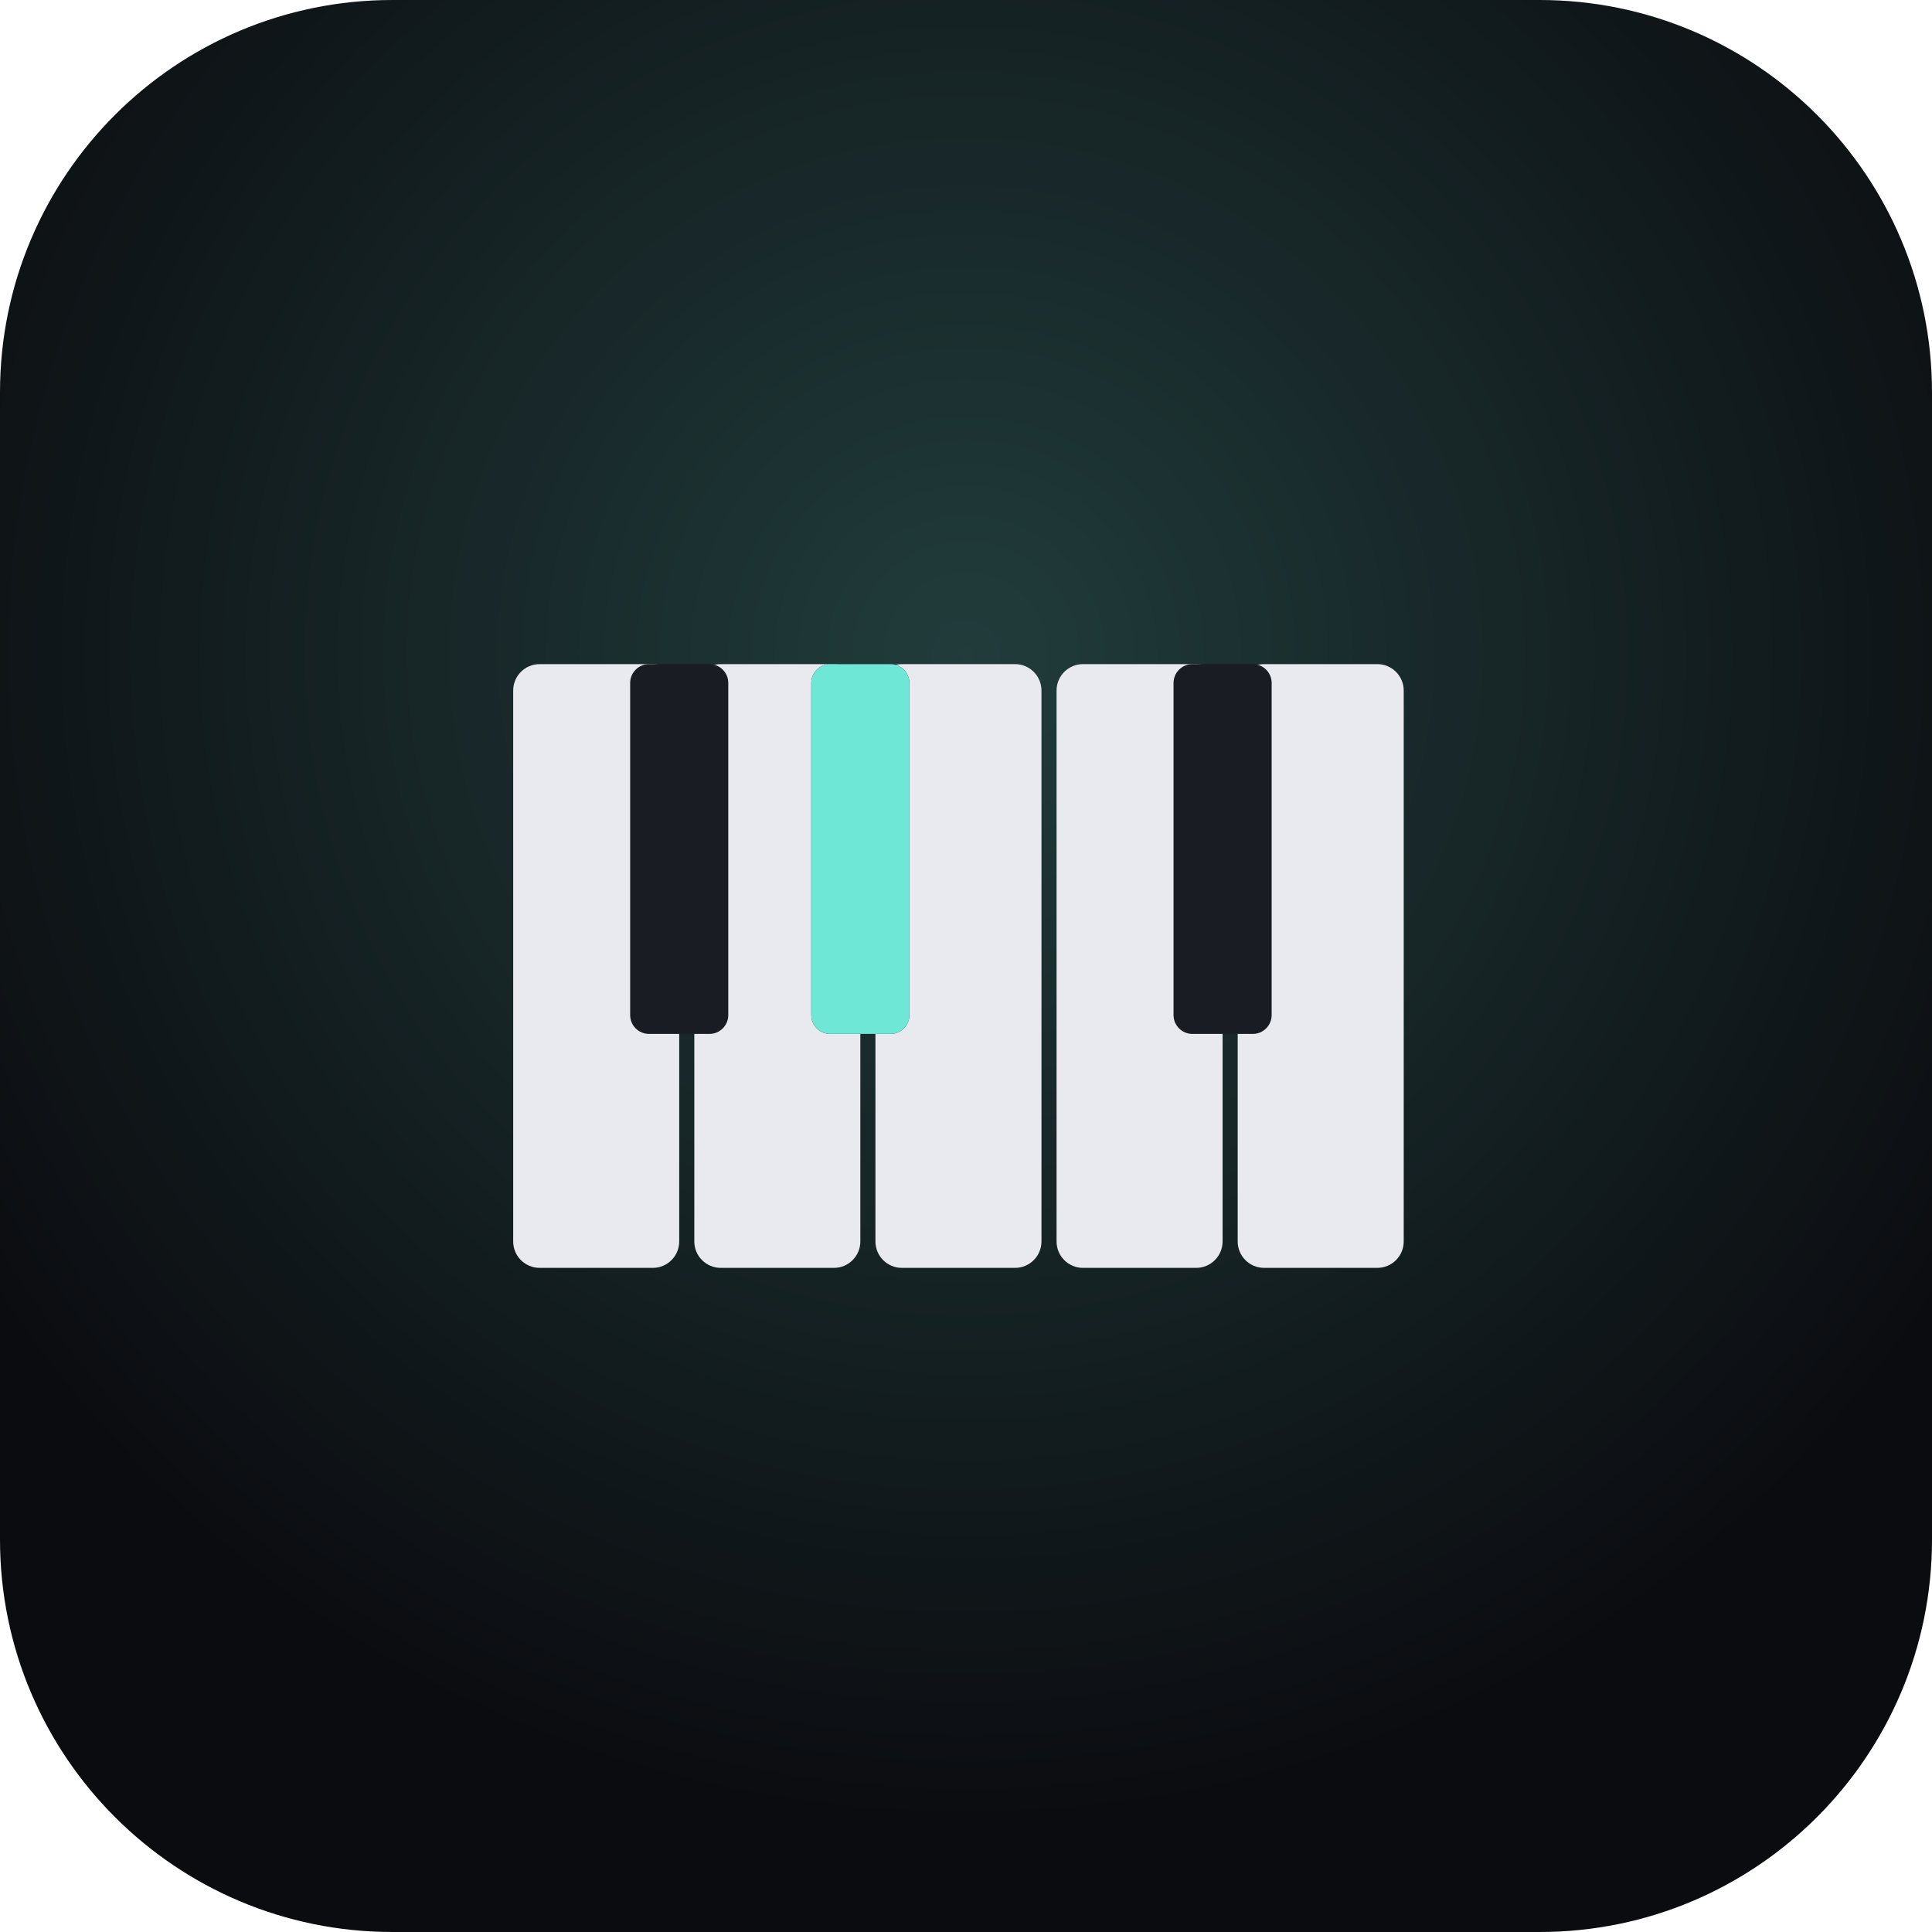
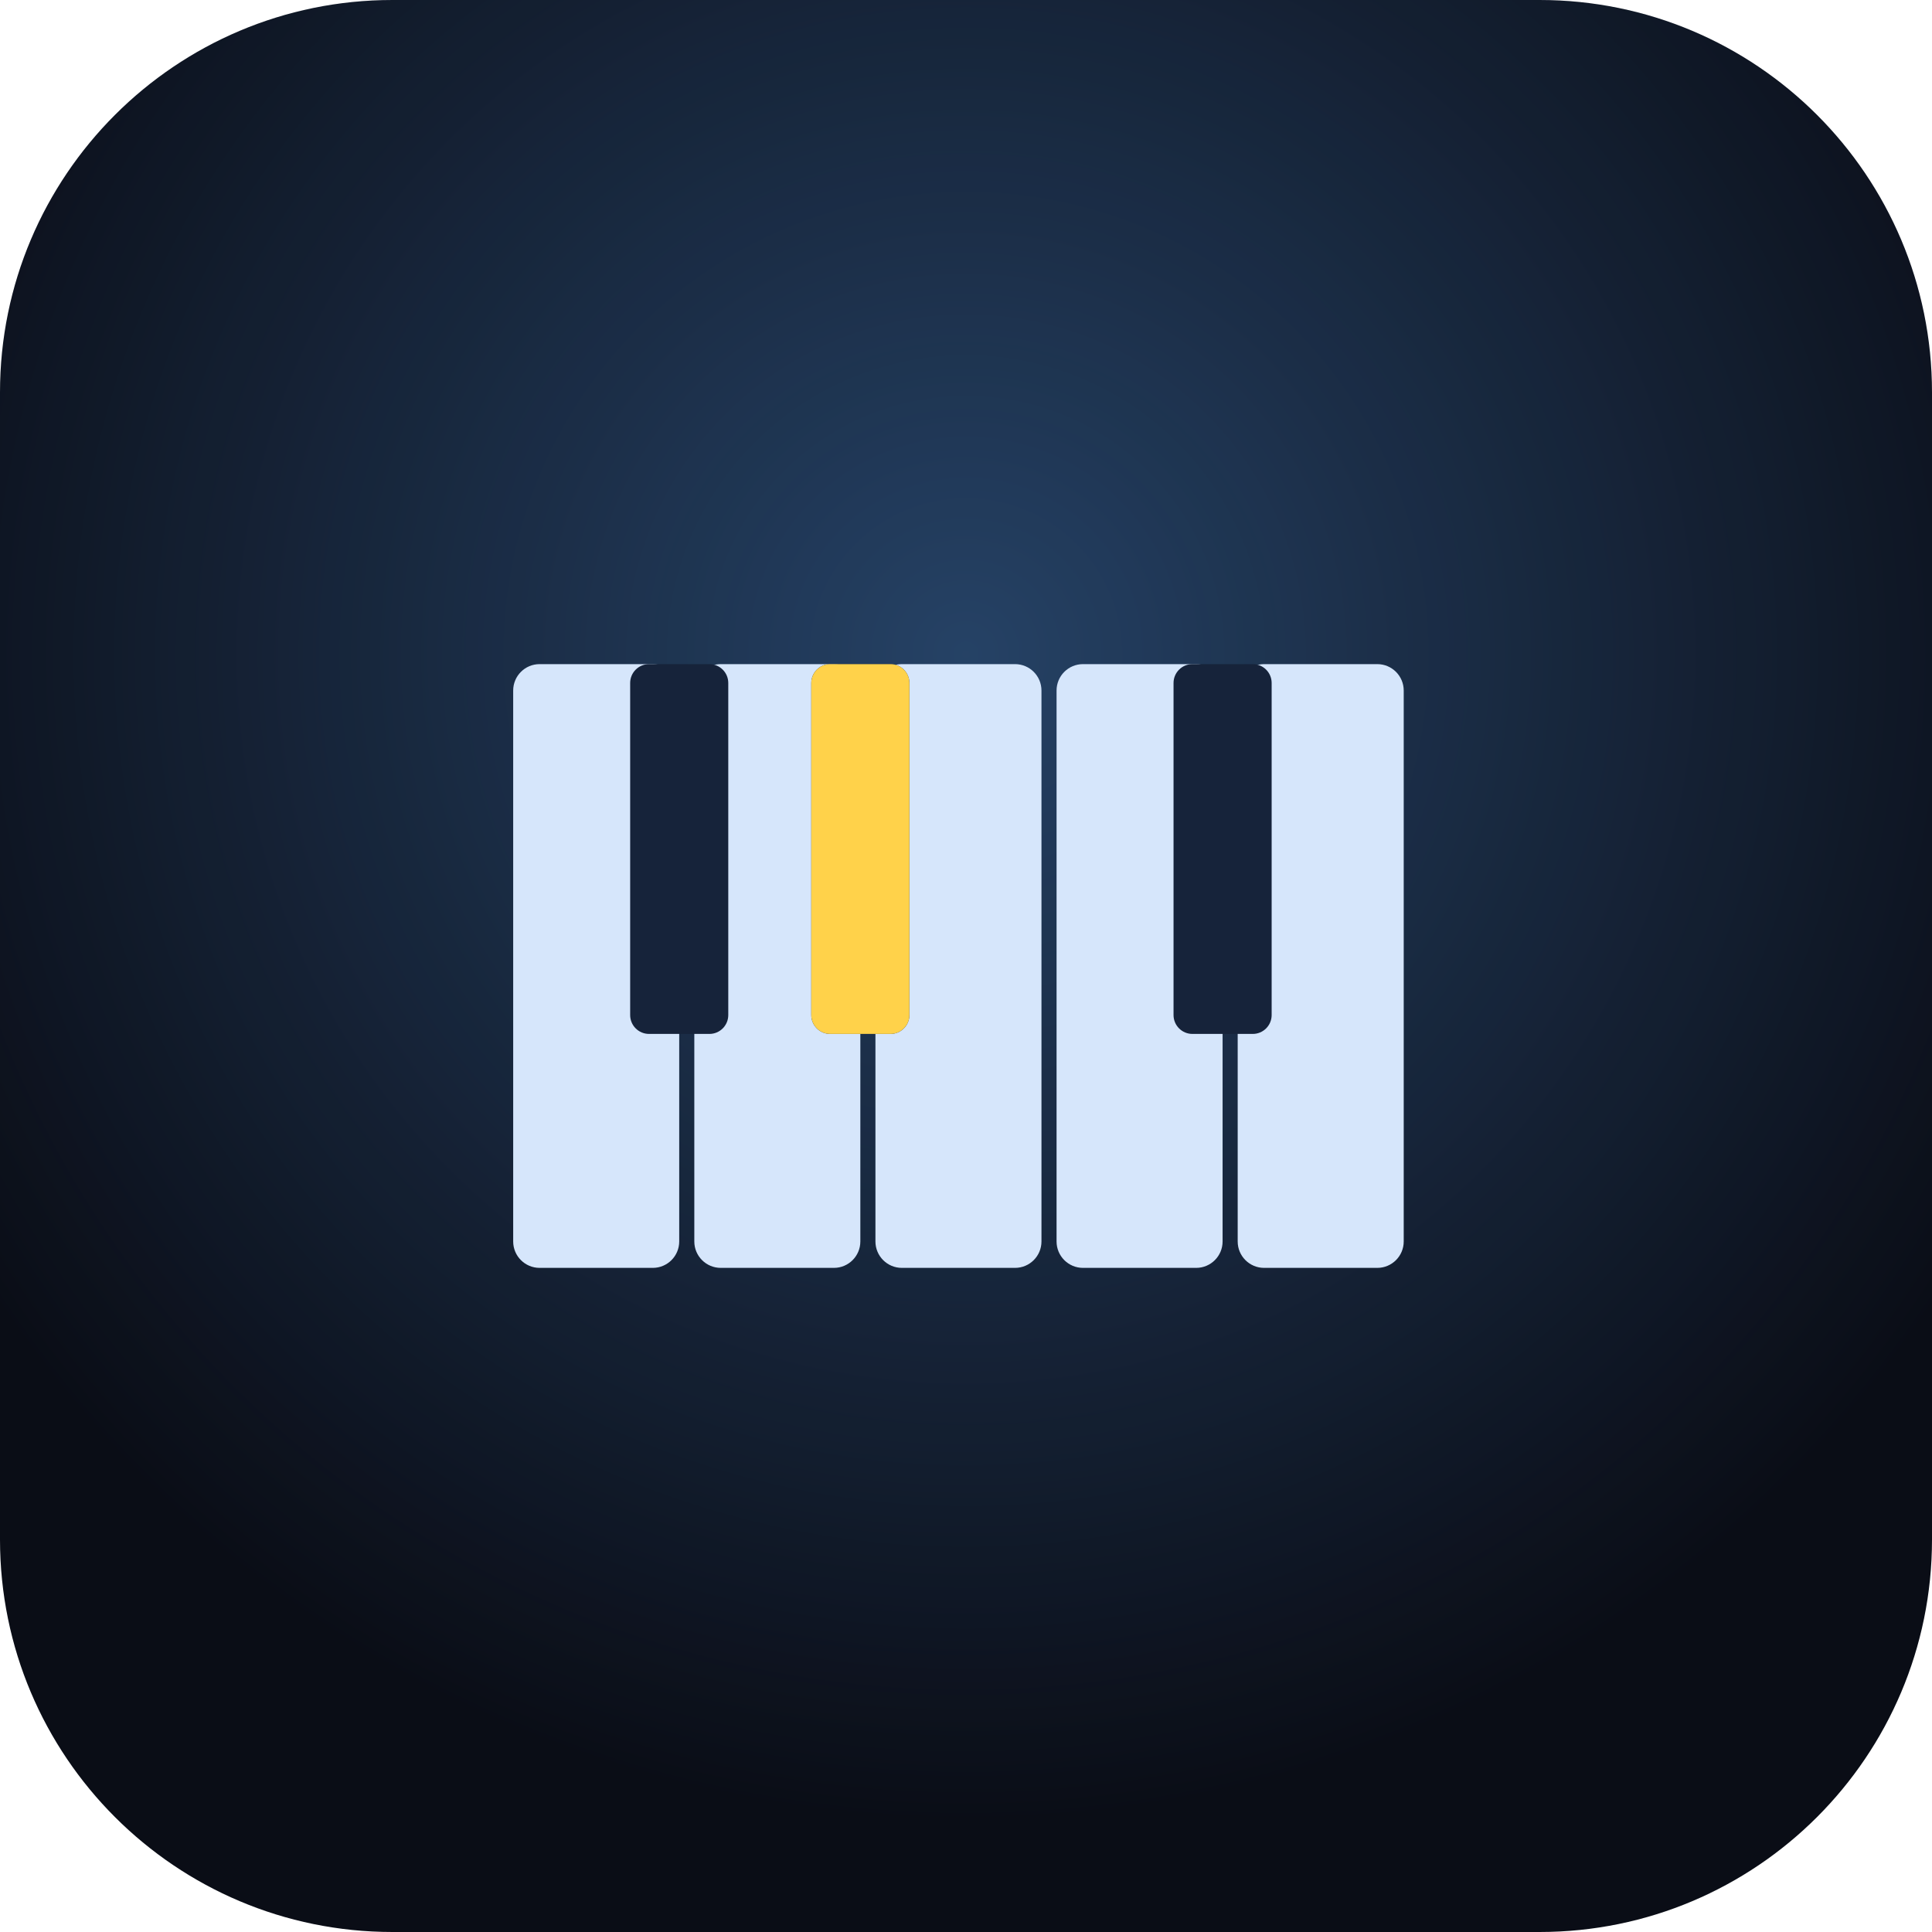
<svg xmlns="http://www.w3.org/2000/svg" viewBox="0 0 512 512" role="img" aria-label="mkeys">
  <defs>
-     <radialGradient id="mkeys-glow" cx="50%" cy="34%" r="60%">
-       <stop offset="0%" stop-color="#6ee7d6" stop-opacity="0.22" />
-       <stop offset="100%" stop-color="#6ee7d6" stop-opacity="0" />
+     <radialGradient id="mky1-glow" cx="50%" cy="34%" r="60%">
+       <stop offset="0%" stop-color="#5aa8ff" stop-opacity="0.34" />
+       <stop offset="100%" stop-color="#5aa8ff" stop-opacity="0" />
    </radialGradient>
  </defs>
-   <rect width="512" height="512" rx="104" fill="#0b0c10" />
-   <rect width="512" height="512" rx="104" fill="url(#mkeys-glow)" />
-   <g fill="#e8eaf0">
+   <rect width="512" height="512" rx="104" fill="#0a0d16" />
+   <rect width="512" height="512" rx="104" fill="url(#mky1-glow)" />
+   <g fill="#d6e6fb">
    <rect x="136" y="176" width="44" height="160" rx="7" />
    <rect x="184" y="176" width="44" height="160" rx="7" />
    <rect x="232" y="176" width="44" height="160" rx="7" />
    <rect x="280" y="176" width="44" height="160" rx="7" />
    <rect x="328" y="176" width="44" height="160" rx="7" />
  </g>
-   <g fill="#1a1c24">
+   <g fill="#16233a">
    <rect x="167" y="176" width="26" height="98" rx="5" />
    <rect x="215" y="176" width="26" height="98" rx="5" />
    <rect x="311" y="176" width="26" height="98" rx="5" />
  </g>
-   <rect x="215" y="176" width="26" height="98" rx="5" fill="#6ee7d6" />
+   <rect x="215" y="176" width="26" height="98" rx="5" fill="#ffd24a" />
</svg>
